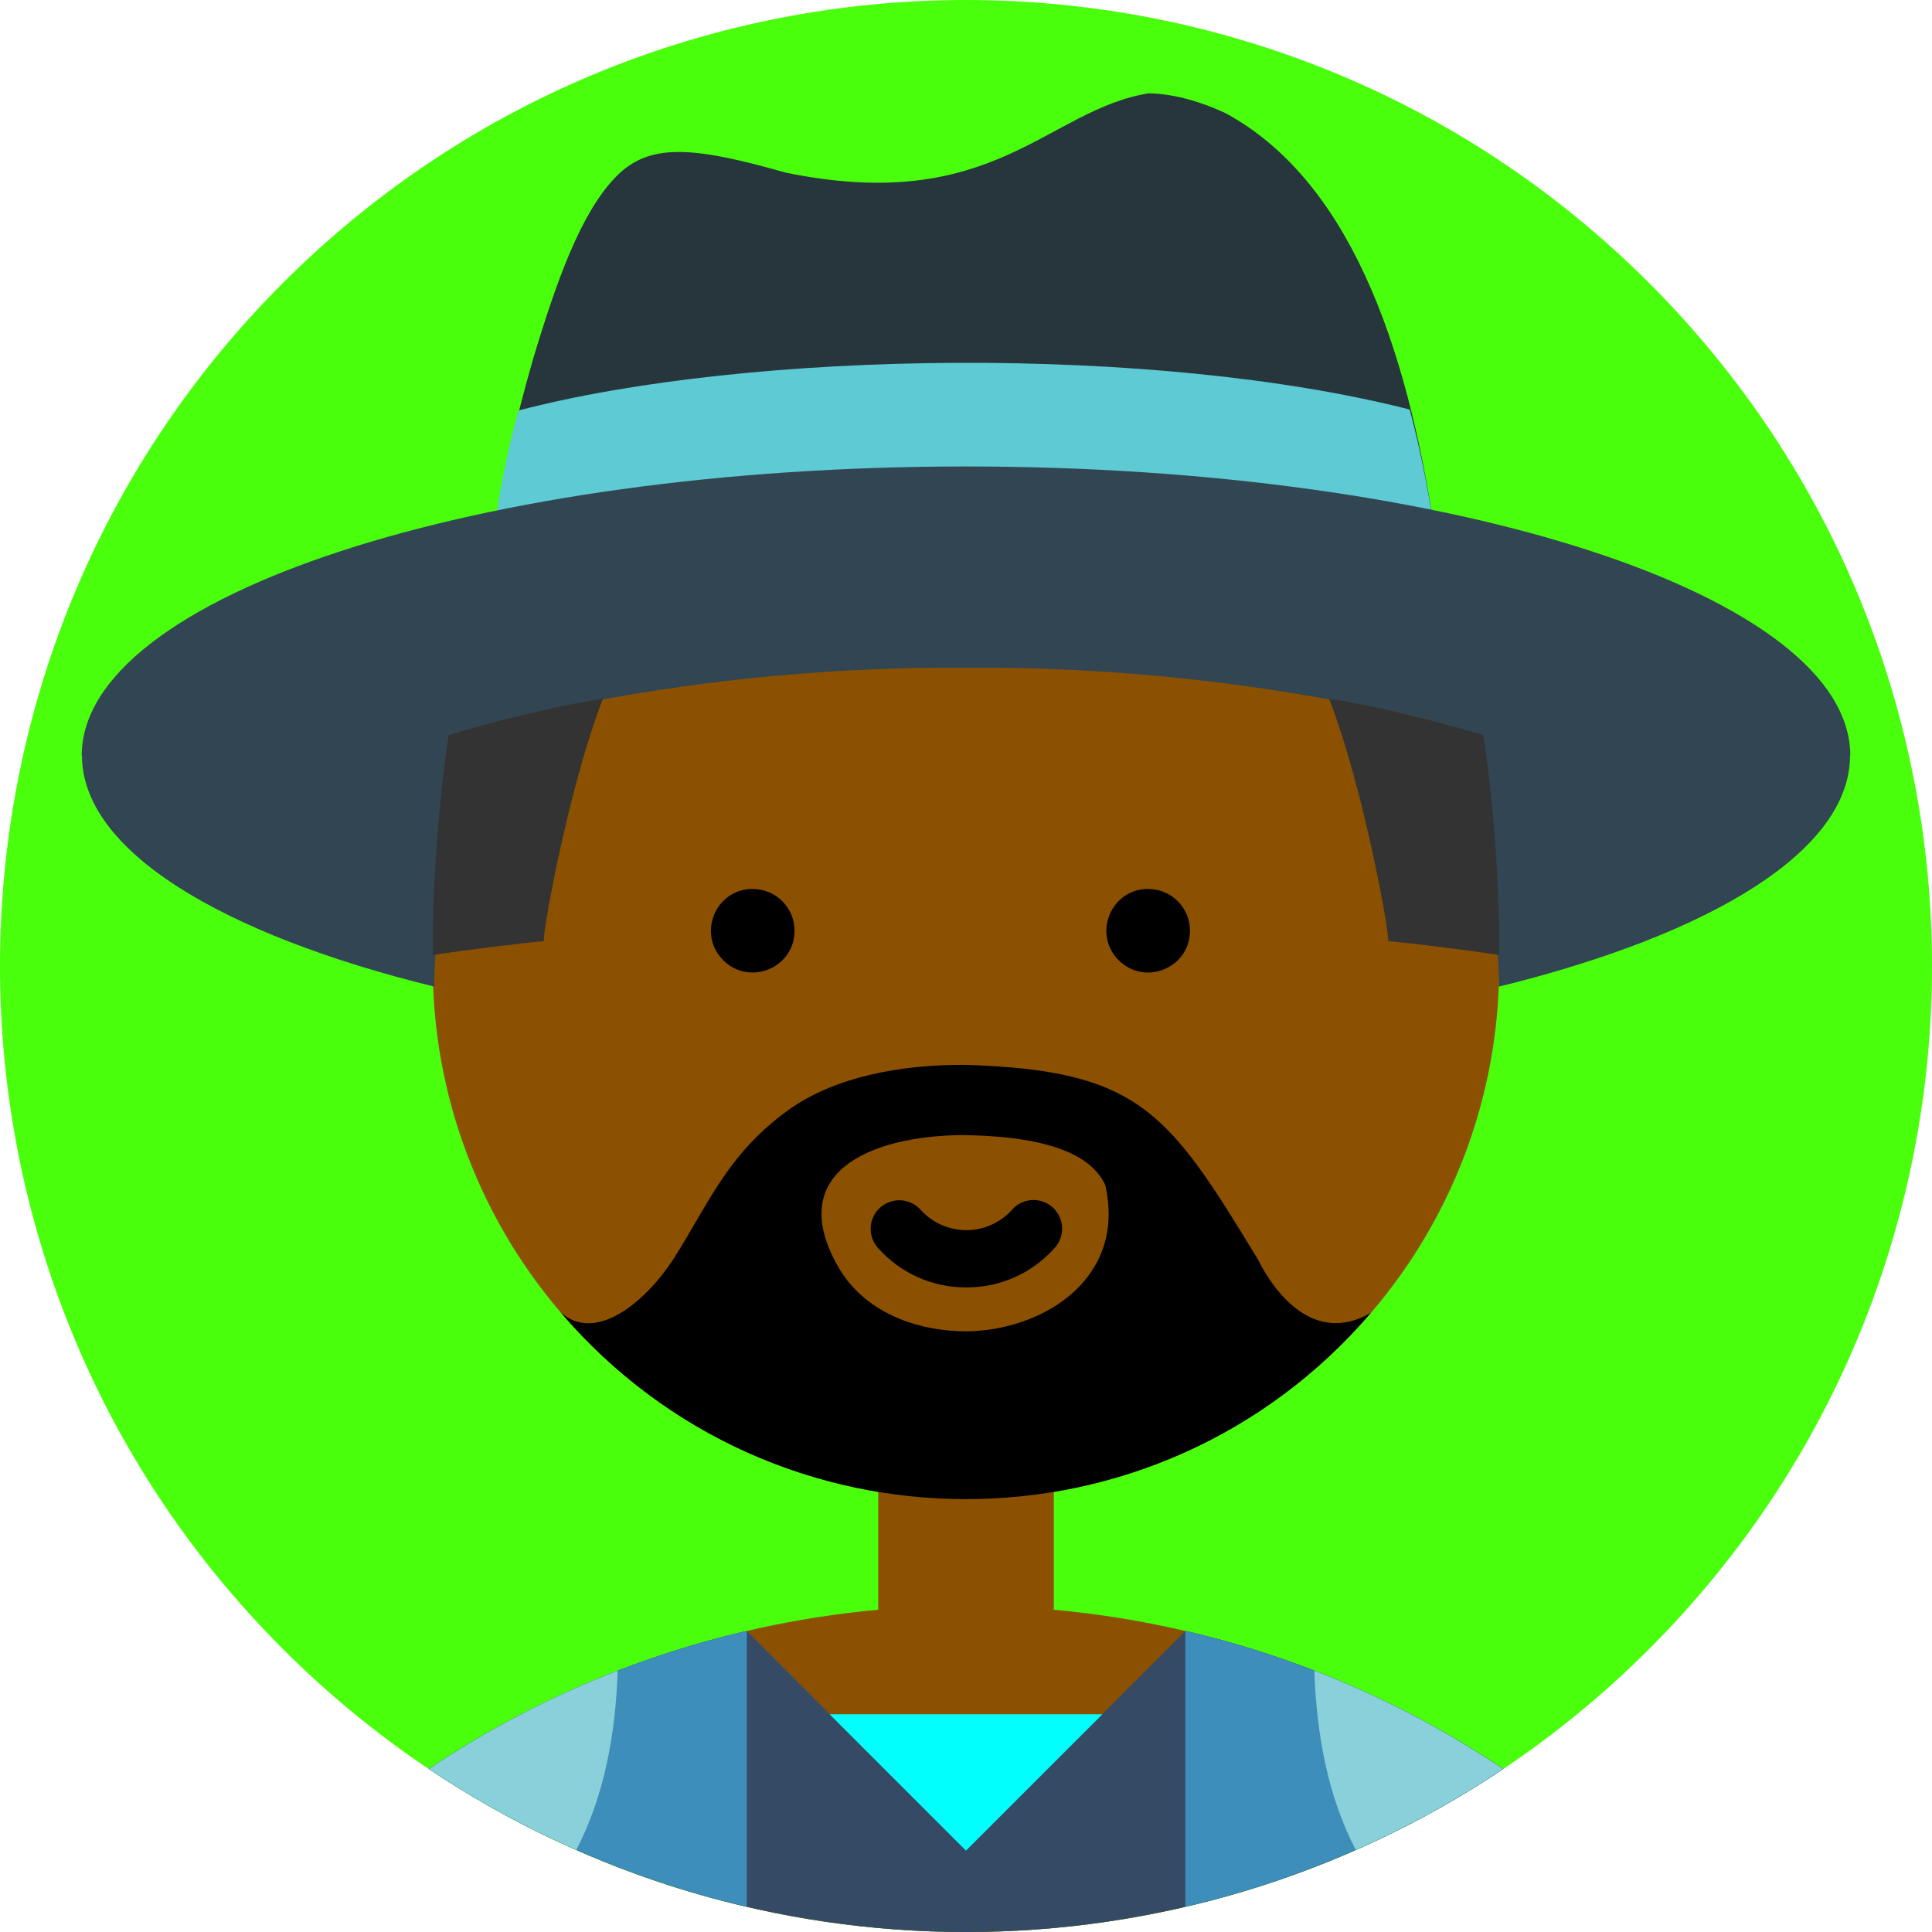
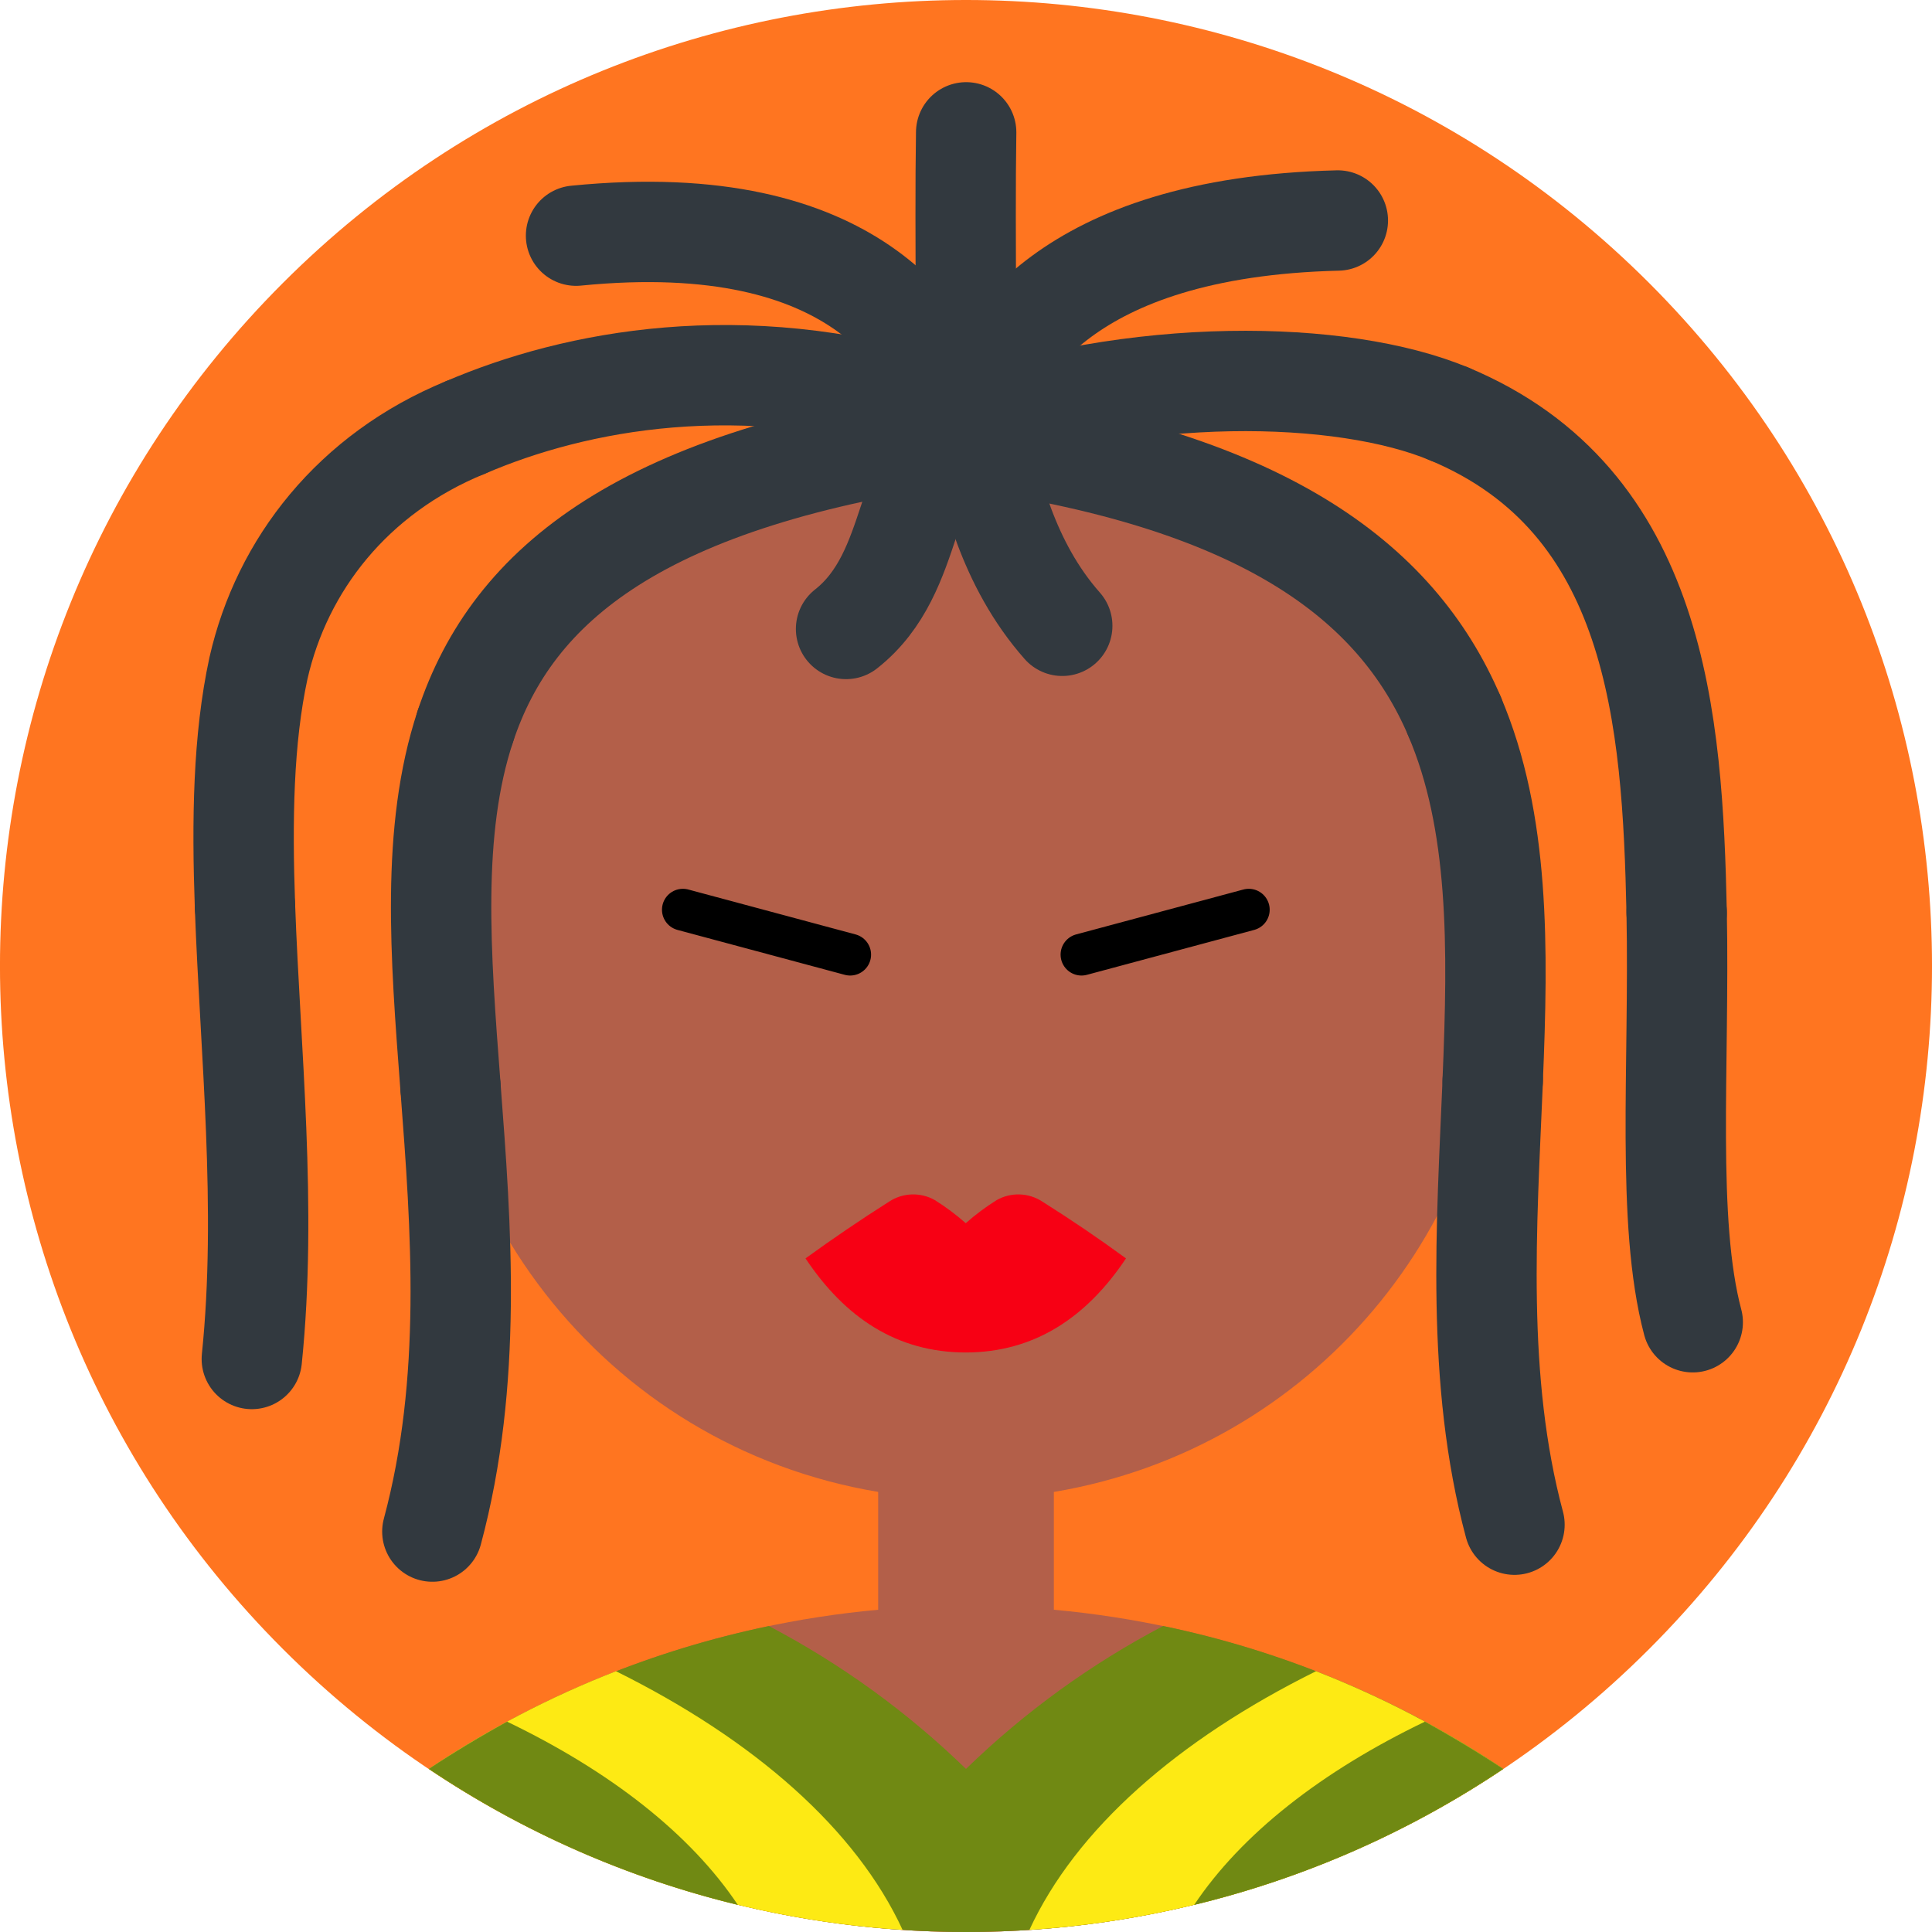
<svg xmlns="http://www.w3.org/2000/svg" viewBox="0 0 231 231">
-   <path d="M33.83,33.83a115.5,115.5,0,1,1,0,163.34,115.49,115.49,0,0,1,0-163.34Z" style="fill:#4aff0c;" />
-   <path d="m115.5 51.75a63.75 63.75 0 0 0-10.5 126.63v14.09a115.5 115.5 0 0 0-53.729 19.027 115.5 115.5 0 0 0 128.46 0 115.5 115.5 0 0 0-53.729-19.029v-14.084a63.75 63.75 0 0 0 53.25-62.881 63.75 63.75 0 0 0-63.65-63.75 63.75 63.75 0 0 0-0.1 0z" style="fill:#8c5100;" />
-   <path d="m141.75 195a114.79 114.79 0 0 1 38 16.5 115.53 115.53 0 0 1-128.46 0 114.79 114.79 0 0 1 38-16.5l15.71 15.75h21z" style="fill:#354B65;" />
-   <path d="m89.291 195a114.79 114.79 0 0 0-38.002 16.5 115.53 115.53 0 0 0 38.002 16.482zm52.434 0v32.982a115.53 115.53 0 0 0 38-16.482 114.79 114.79 0 0 0-38-16.5z" style="fill:#3D8EBB;" />
-   <path d="m157.15 199.75c0.255 7.45 1.54 14.855 4.951 21.432a115.53 115.53 0 0 0 17.619-9.68 114.79 114.79 0 0 0-22.57-11.752zm-83.295 2e-3a114.79 114.79 0 0 0-22.57 11.75 115.53 115.53 0 0 0 17.621 9.68c3.411-6.577 4.694-13.98 4.949-21.43z" style="fill:#89D0DA;" />
-   <path d="m99.197 204.97v2e-3l16.302 16.301 16.301-16.301v-2e-3z" style="fill:#00FFFD;" />
-   <path d="m137.38 11.148c-12.23 1.959-18.511 14.606-43.436 9.492-11.285-3.205-16.406-3.573-20.389 0.586-4.155 4.338-7.033 12.435-9.818 21.706-2.135 7.414-3.719 14.381-4.746 21.646h112.7c-3.488-24.293-10.822-43.281-25.182-51.061-3.531-1.623-6.527-2.296-9.129-2.361z" style="fill:#27363C;" />
-   <path d="m114.37 43.383c-19.445 0.088-38.524 2.072-52.379 5.699-1.277 4.58-2.432 10.169-3.228 16.807h113.11c-0.837-6.011-1.916-11.674-3.318-16.924-15.229-3.884-34.873-5.669-54.18-5.582z" style="fill:#5DCAD4;" />
-   <path d="m115.5 55.773c-58.39 0-105.73 15.476-105.73 34.57h0.031c0 11.295 16.496 21.319 42.126 27.627-0.103-7.77 2.788-21.904 5.273-31.031 6.093-1.717 6.929-1.897 13.167-2.992 14.874-2.826 29.99-4.204 45.133-4.115 15.143-0.088 30.259 1.29 45.133 4.115 6.237 1.095 7.207 1.275 13.3 2.992 2.485 9.127 5.377 23.26 5.273 31.031 25.63-6.308 41.993-16.332 41.993-27.627h0.031c0-19.093-47.34-34.57-105.73-34.57z" style="fill:#314652;" />
-   <path d="m72.088 83.533c-6.976 1.115-13.357 2.856-18.439 4.348-1.186 7.415-2.004 18.858-1.893 26.293 4.328-0.628 10.155-1.364 13.295-1.647-0.406 0.302 2.734-17.827 7.037-28.994zm86.824 0c4.303 11.167 7.443 29.296 7.037 28.994 3.14 0.282 8.967 1.018 13.295 1.647 0.111-7.435-0.707-18.878-1.893-26.293-5.082-1.492-11.463-3.233-18.439-4.348z" style="fill:#333;" />
-   <path d="m145.38 95.628c-5.16 2.26-11.03 2.26-16.19 0m-47.29 1.75c5.176-2.269 11.065-2.269 16.24 0" style="fill:none;stroke-linecap:round;stroke-linejoin:round;stroke-width:6px;stroke:none;" />
-   <path d="m90.016 106.28c-4.451-0.011-6.69 5.366-3.551 8.52 3.139 3.154 8.525 0.939 8.535-3.512 0.006-2.752-2.22-4.99-4.973-4.996l-0.012-0.012zm47.281 0c-4.451-0.011-6.69 5.366-3.551 8.52 3.139 3.154 8.525 0.939 8.535-3.512 6e-3 -2.752-2.22-4.99-4.973-4.996l-0.012-0.012z" style="fill:#000;" />
-   <path d="m115.5 153.93a14 14 0 0 1-10.5-4.69 3.421 3.421 0 0 1 5-4.67l0.08 0.08 0.08 0.09a7.35 7.35 0 0 0 10.39 0.37l0.37-0.37a3.421 3.421 0 1 1 5.23 4.41l-0.08 0.09a14 14 0 0 1-10.53 4.69z" />
-   <path d="m115.27 127.32c-7.663-0.03-15.251 1.442-20.646 5.146-7.62 5.33-9.905 11.512-14.127 18.109-3.438 5.245-9.326 10.024-13.467 6.334 25.425 29.755 71.409 29.786 96.875 0.066-6.81 3.93-11.545-2.47-13.508-6.4-10.697-17.605-14.115-22.656-35.127-23.256zm-0.268 8.398c7.457 0.08 14.986 1.297 17.146 5.952 2.576 11.319-7.588 17.454-16.681 17.515-6.09-0.05-12.2-2.38-15.26-7.74-6.36-11.16 3.635-15.607 14.795-15.727z" style="fill:#000;" />
+   <path d="M33.83,33.83a115.5,115.5,0,1,1,0,163.34,115.49,115.49,0,0,1,0-163.34Z" style="fill:#ff7520;" />
+   <path d="m115.5 51.75a63.75 63.75 0 0 0-10.5 126.63v14.09a115.5 115.5 0 0 0-53.729 19.027 115.5 115.5 0 0 0 128.46 0 115.5 115.5 0 0 0-53.729-19.029v-14.084a63.75 63.75 0 0 0 53.25-62.881 63.75 63.75 0 0 0-63.65-63.75 63.75 63.75 0 0 0-0.1 0z" style="fill:#b35f49;" />
+   <path d="m91.92 194.41a101.47 101.47 0 0 1 23.58 17.09 101.47 101.47 0 0 1 23.58-17.09c0.89 0.19 1.78 0.38 2.67 0.59a114.79 114.79 0 0 1 38 16.5 115.53 115.53 0 0 1-128.46 0 114.79 114.79 0 0 1 38-16.5c0.88-0.21 1.78-0.4 2.67-0.59z" style="fill:#708913;" />
+   <path d="m73.65 199.82c16.59 8.23 28.72 18.91 34.27 30.93a114.86 114.86 0 0 1-56.65-19.25 115.06 115.06 0 0 1 22.38-11.68z" style="fill:#fdea14;" />
+   <path d="m60.63 205.85c12.35 5.94 21.93 13.44 27.59 21.91a114.7 114.7 0 0 1-36.95-16.26q4.53-3 9.36-5.65z" style="fill:#708913;" />
+   <path d="m157.35 199.82c-16.6 8.23-28.72 18.91-34.27 30.93a114.86 114.86 0 0 0 56.65-19.25 115.06 115.06 0 0 0-22.38-11.68z" style="fill:#fdea14;" />
+   <path d="m170.37 205.85c-12.35 5.94-21.93 13.44-27.59 21.91a114.7 114.7 0 0 0 36.95-16.26q-4.53-3-9.36-5.65z" style="fill:#708913;" />
+   <path d="m115.5 51.75c-38.702 5.31-54.215 18.038-59.863 35.101" style="fill:none;stroke-linecap:round;stroke-linejoin:round;stroke-width:12;stroke:#32393f;" />
+   <path d="m115.5 51.75c-7.839 3.634-5.597 16.583-14.341 23.452" style="fill:none;stroke-linecap:round;stroke-linejoin:round;stroke-width:12;stroke:#32393f;" />
+   <path d="m111.35 48.614c-22.634-6.918-42.457-3.199-55.733 2.51" style="fill:none;stroke-linecap:round;stroke-linejoin:round;stroke-width:12;stroke:#32393f;" />
+   <path d="m115.47 54.008c0.197-6.777-0.144-26.309 0.05-38.184" style="fill:none;stroke-linecap:round;stroke-linejoin:round;stroke-width:12;stroke:#32393f;" />
+   <path d="m68.874 28.177c34.115-3.382 41.987 13.321 45.17 19.602" style="fill:none;stroke-linecap:round;stroke-linejoin:round;stroke-width:12;stroke:#32393f;" />
+   <path d="m116.49 48.69c2.888-6.302 10.358-21.518 43.469-22.326" style="fill:none;stroke-linecap:round;stroke-linejoin:round;stroke-width:12;stroke:#32393f;" />
+   <path d="m116.92 51.766c1.509 6.399 3.499 15.595 10.088 23.058" style="fill:none;stroke-linecap:round;stroke-linejoin:round;stroke-width:12;stroke:#32393f;" />
+   <path d="m113.81 51.532c22.03-7.867 46.709-7.361 59.444-2.046" style="fill:none;stroke-linecap:round;stroke-linejoin:round;stroke-width:12;stroke:#32393f;" />
+   <path d="m114.53 52.278c36.226 4.858 52.414 17.092 59.373 33.347" style="fill:none;stroke-linecap:round;stroke-linejoin:round;stroke-width:12;stroke:#32393f;" />
+   <path d="m55.637 86.851c-4.121 12.452-2.988 27.213-1.777 43.084" style="fill:none;stroke-linecap:round;stroke-linejoin:round;stroke-width:12;stroke:#32393f;" />
+   <path d="m55.614 51.124c-13.422 5.502-21.908 16.409-24.712 28.774-1.832 8.463-1.981 18.156-1.61 28.486" style="fill:none;stroke-linecap:round;stroke-linejoin:round;stroke-width:12;stroke:#32393f;" />
+   <path d="m173.26 49.486c24.917 10.399 26.707 36.537 27.209 59.62" style="fill:none;stroke-linecap:round;stroke-linejoin:round;stroke-width:12;stroke:#32393f;" />
+   <path d="m173.9 85.625c5.404 12.625 5.241 27.675 4.574 43.58" style="fill:none;stroke-linecap:round;stroke-linejoin:round;stroke-width:12;stroke:#32393f;" />
+   <path d="m53.86 129.93c1.293 16.951 2.674 35.169-2.166 53.193" style="fill:none;stroke-linecap:round;stroke-linejoin:round;stroke-width:12;stroke:#32393f;" />
+   <path d="m29.292 108.38c0.617 17.177 2.672 36.119 0.816 54.108" style="fill:none;stroke-linecap:round;stroke-linejoin:round;stroke-width:12;stroke:#32393f;" />
+   <path d="m200.47 109.11c0.359 18.529-1.275 36.94 1.923 48.985" style="fill:none;stroke-linecap:round;stroke-linejoin:round;stroke-width:12;stroke:#32393f;" />
+   <path d="m178.48 129.2c-0.728 17.362-2.056 35.743 2.601 53.099" style="fill:none;stroke-linecap:round;stroke-linejoin:round;stroke-width:12;stroke:#32393f;" />
+   <path d="m129.31 114.14 20-5.37m-47.66 5.37-20-5.37" style="fill:none;stroke-linecap:round;stroke-linejoin:round;stroke-width:5px;stroke:#000;" />
+   <path d="m115.5 161.71c-8.24 0-14.46-4.15-19.19-11.25 3.37-2.44 6.51-4.57 10-6.79a5.25 5.25 0 0 1 5.48-0.17 28.19 28.19 0 0 1 3.68 2.75 28.19 28.19 0 0 1 3.68-2.75 5.25 5.25 0 0 1 5.48 0.17c3.52 2.22 6.66 4.35 10 6.79-4.74 7.1-11 11.25-19.19 11.25z" style="fill:#f70014;" />
</svg>
